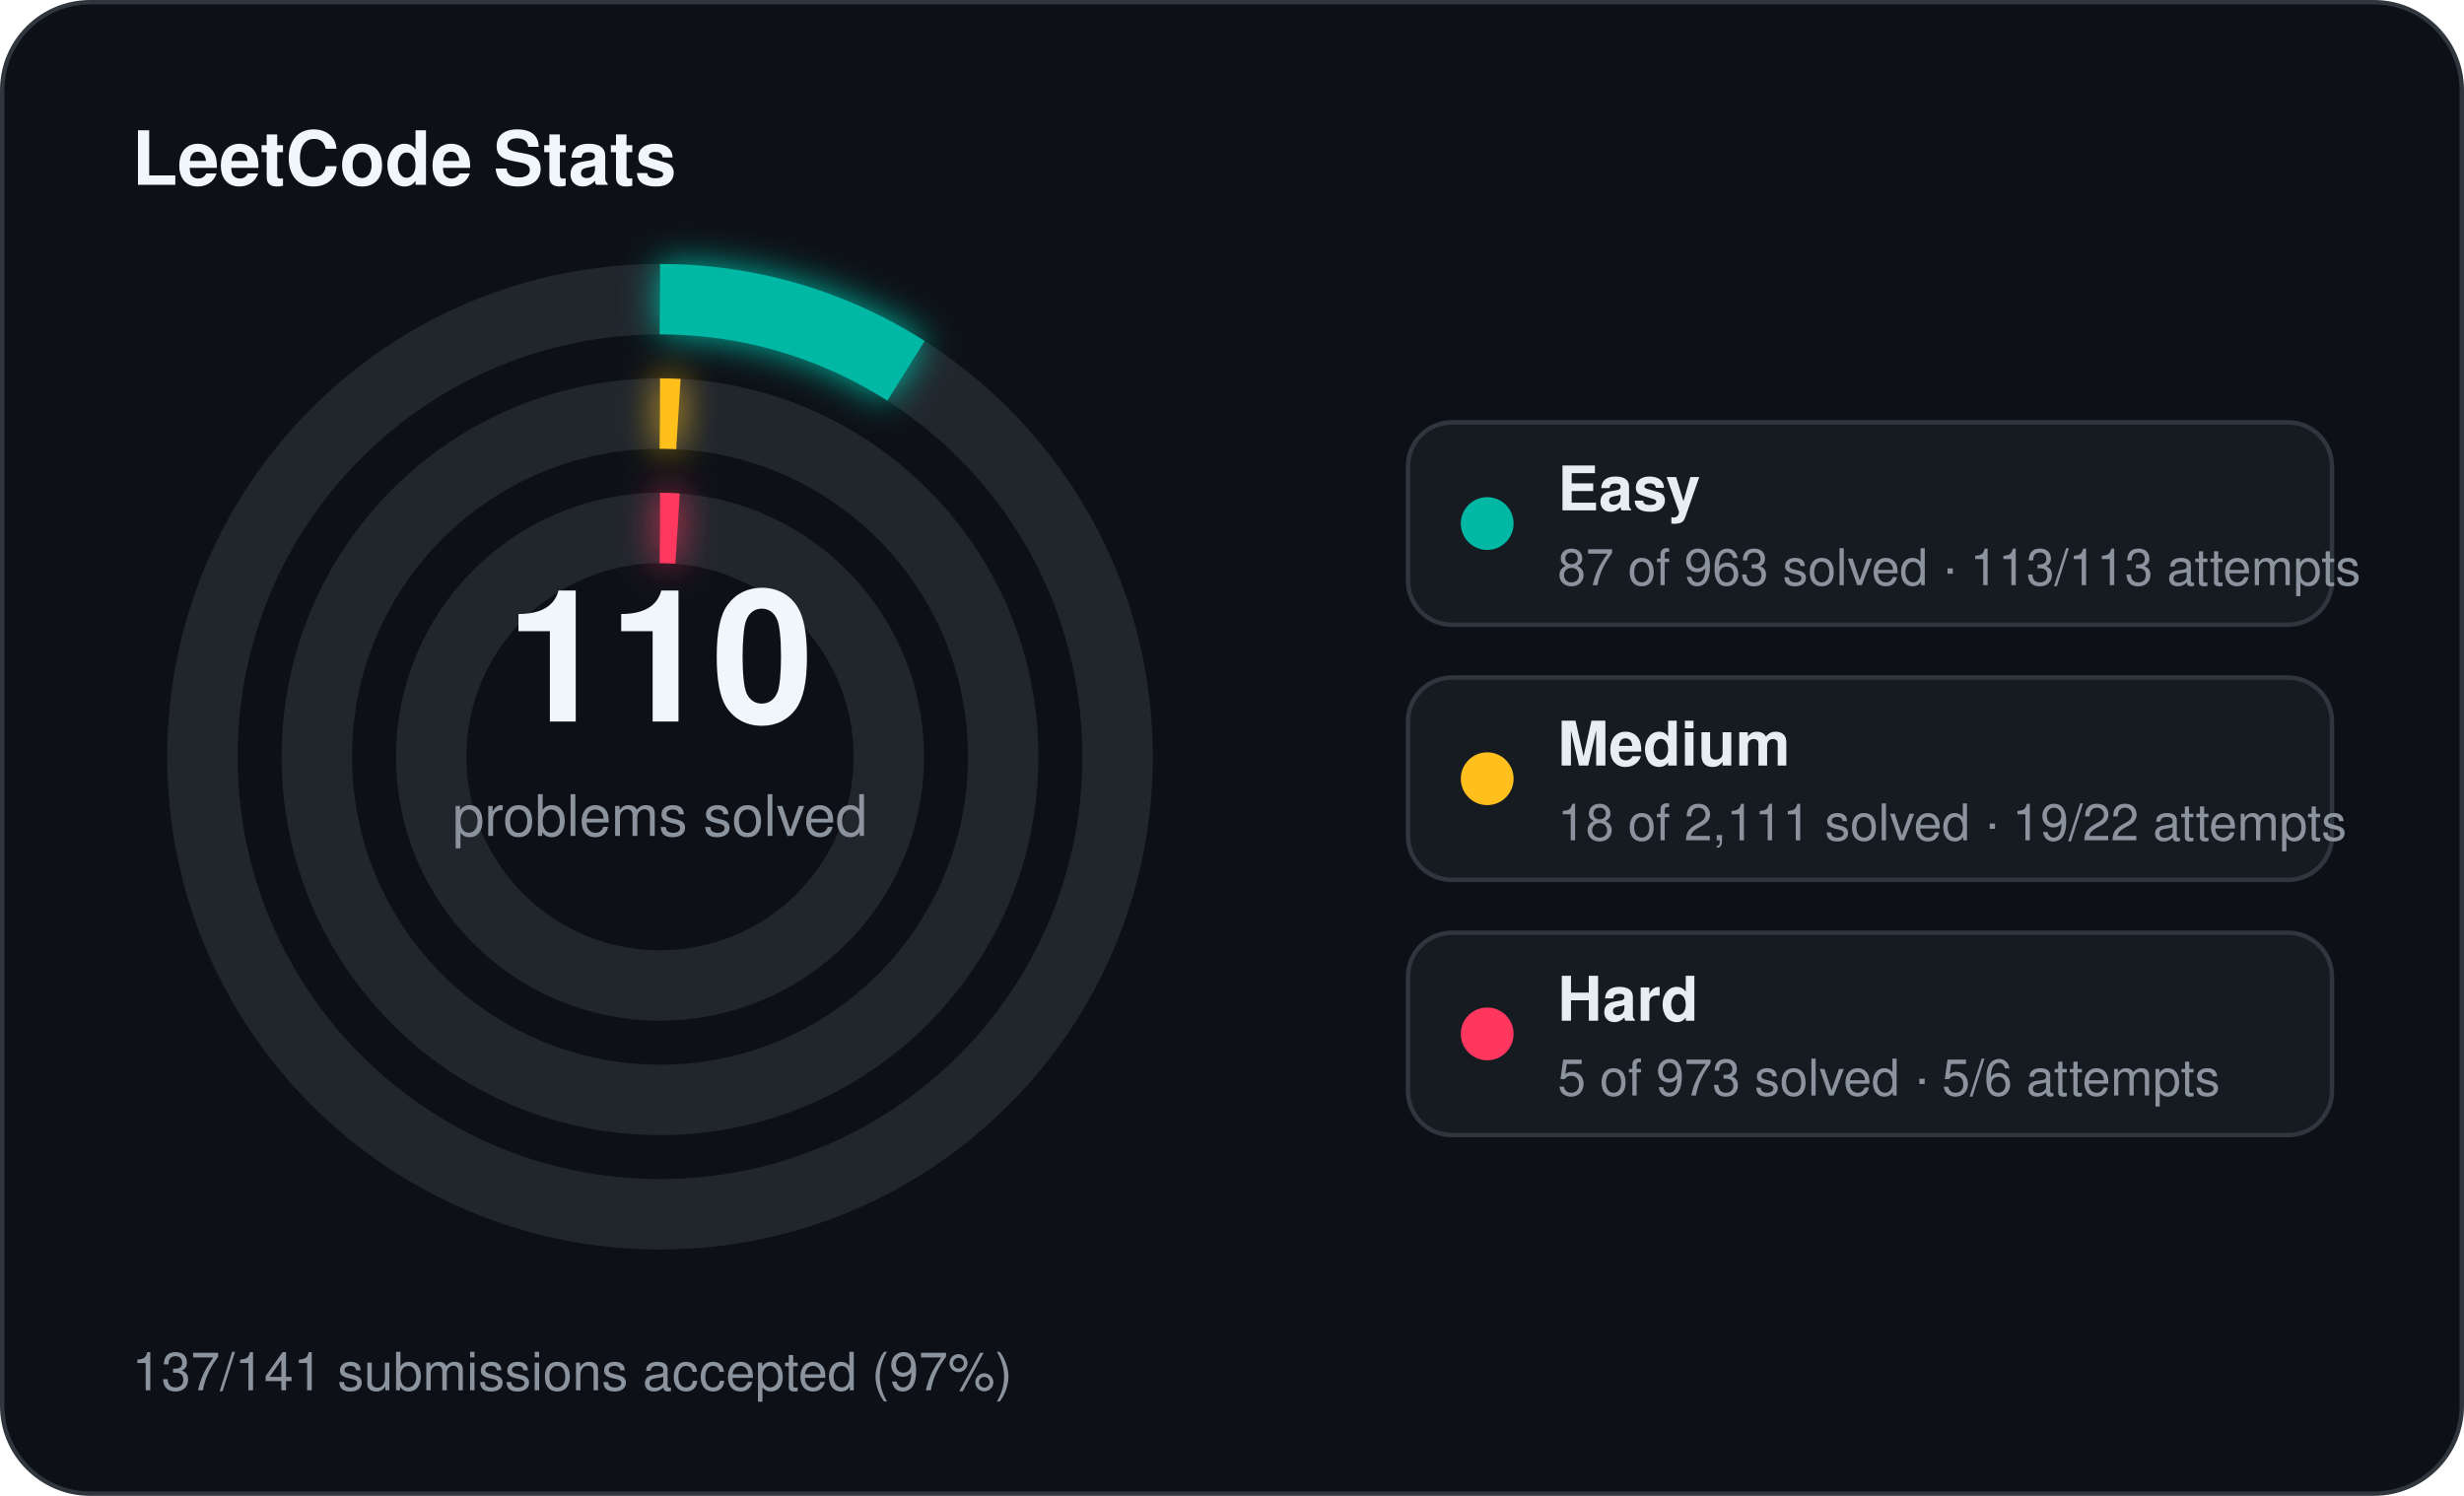
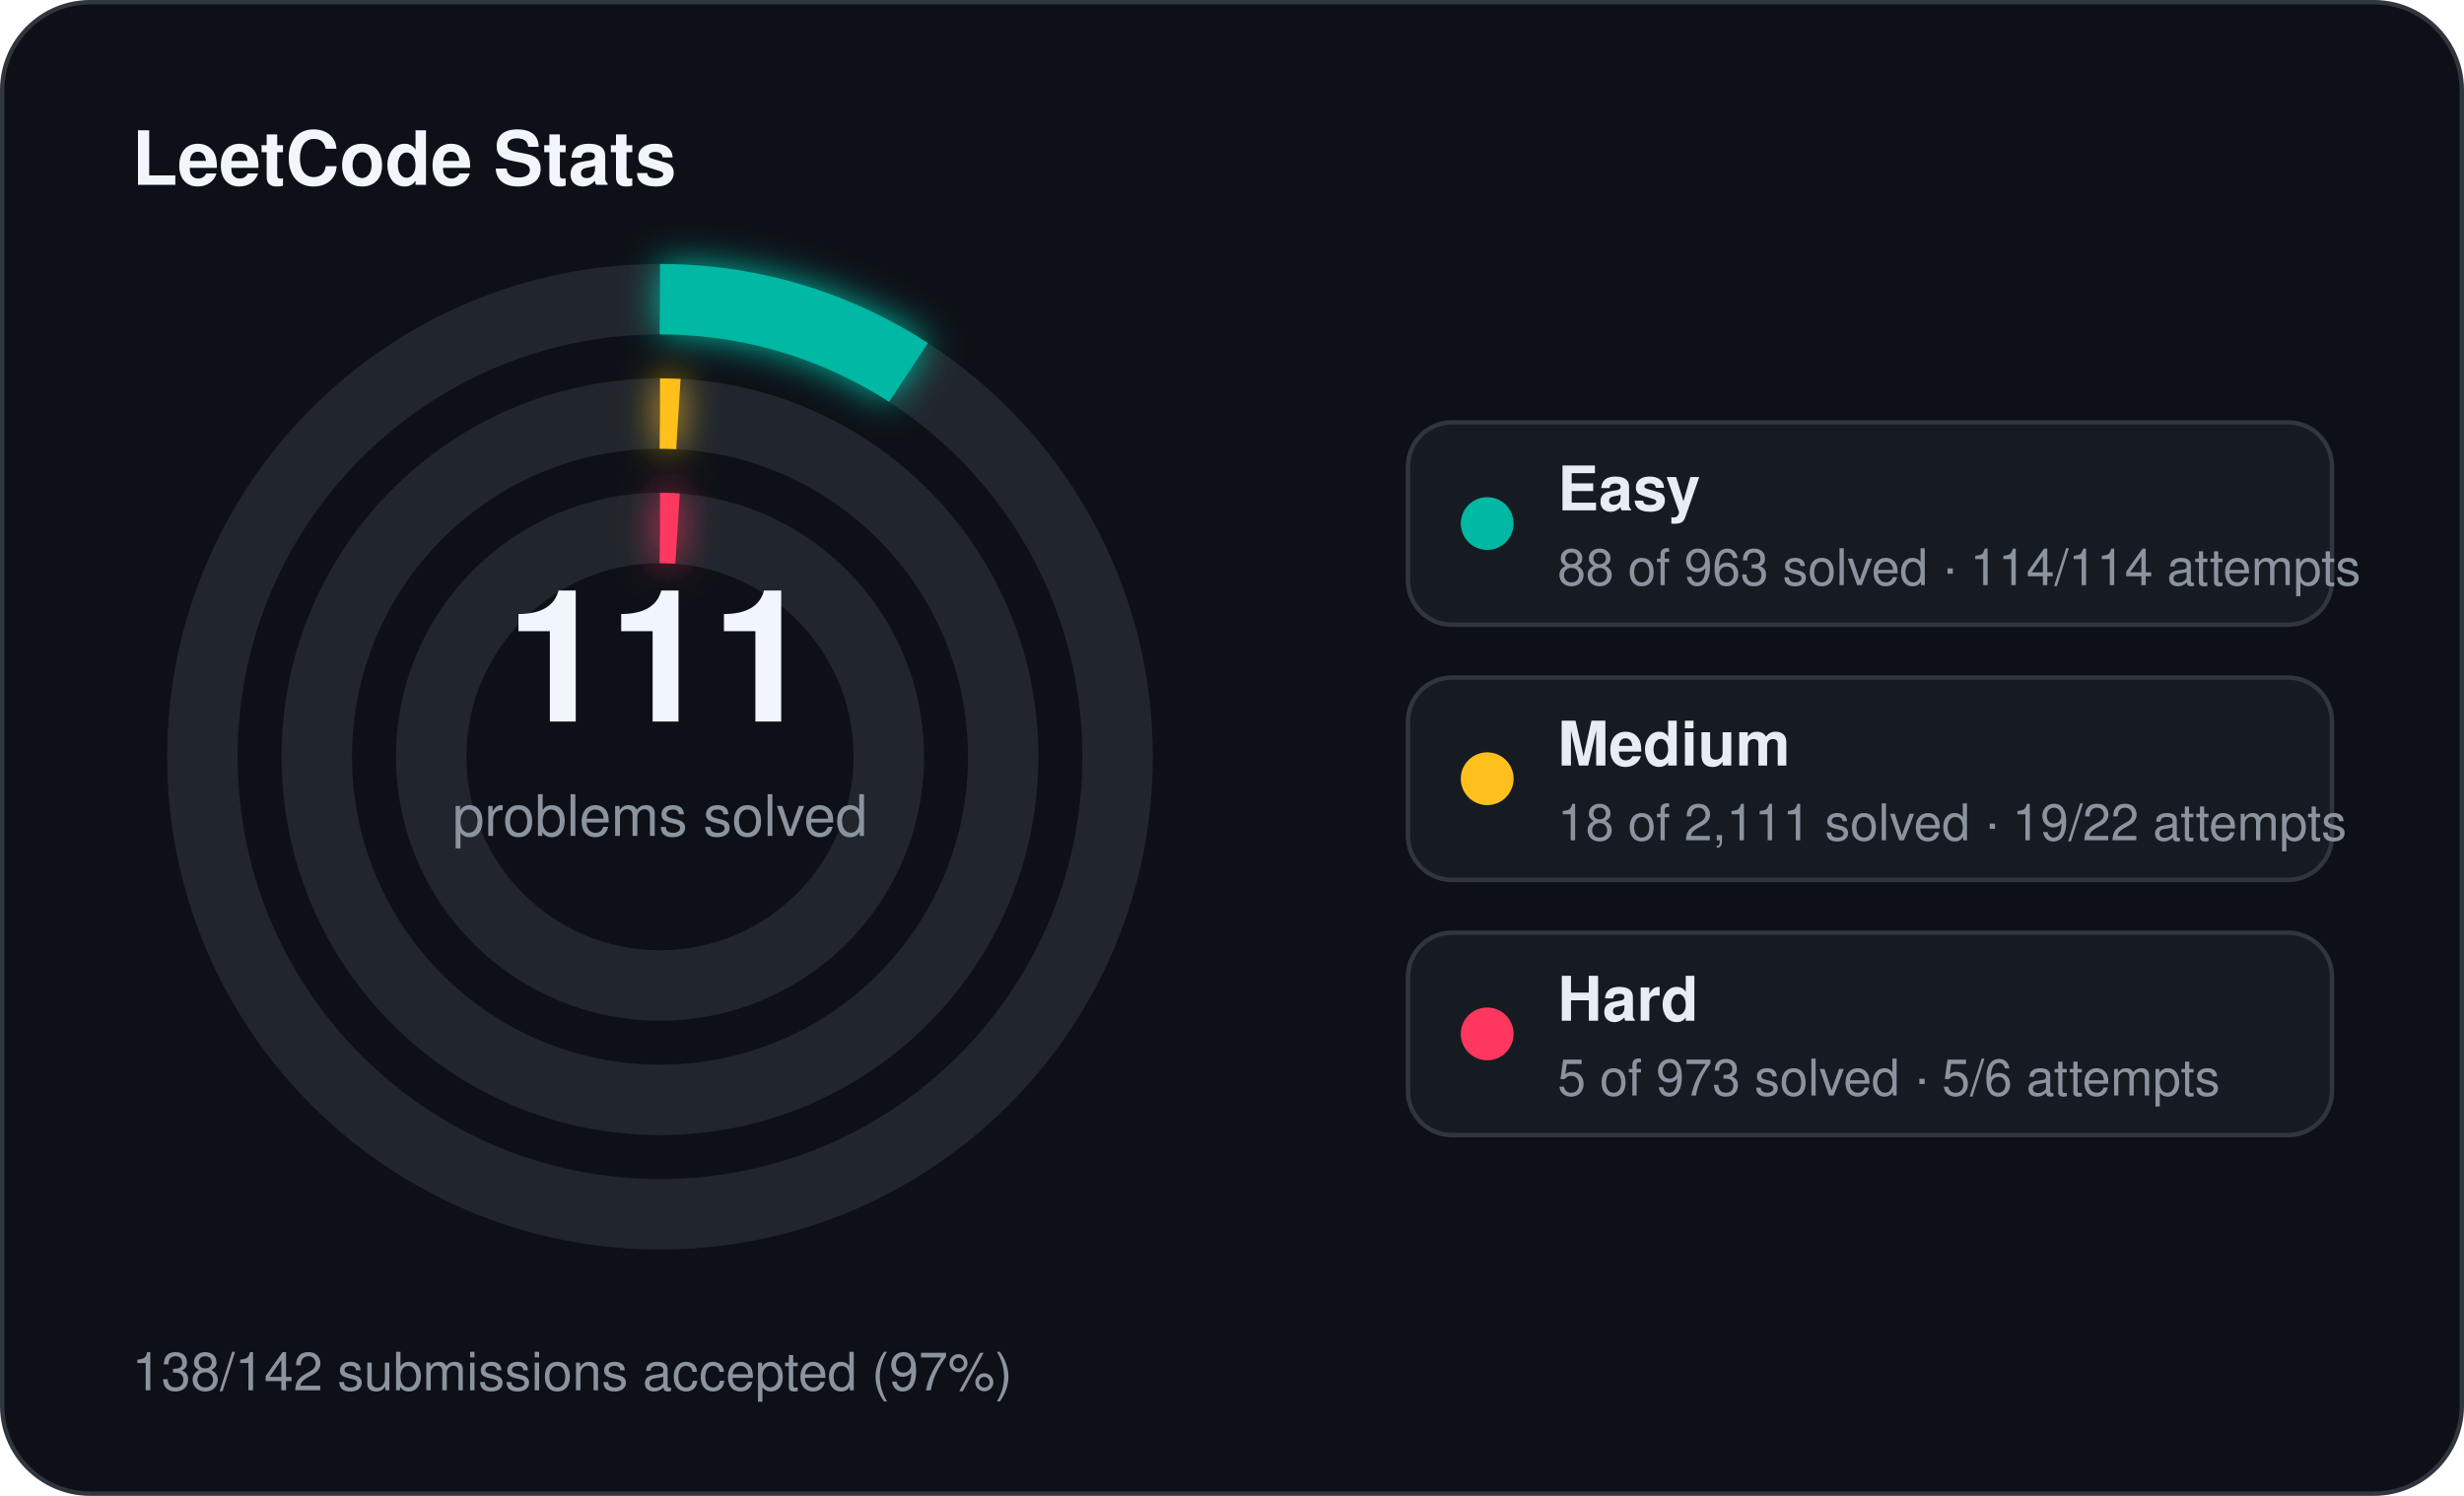
<svg xmlns="http://www.w3.org/2000/svg" width="560" height="340" viewBox="0 0 560 340">
  <defs>
    <filter id="stats-glow" x="-60%" y="-60%" width="220%" height="220%">
      <feGaussianBlur stdDeviation="4" result="blur" />
      <feMerge>
        <feMergeNode in="blur" />
        <feMergeNode in="SourceGraphic" />
      </feMerge>
    </filter>
  </defs>
  <rect x="0.5" y="0.5" width="559" height="339" rx="20" fill="#0d1117" stroke="#30363d" stroke-width="1" />
  <text x="30" y="42" fill="#f0f6fc" font-family="Segoe UI, Helvetica, Arial, sans-serif" font-size="17" font-weight="700">LeetCode Stats</text>
  <circle cx="150" cy="172" r="104" fill="none" stroke="#21262d" stroke-width="16" />
-   <circle cx="150" cy="172" r="104" fill="none" stroke="#00b8a3" stroke-width="16" stroke-linecap="butt" stroke-dasharray="59.03 653.45" transform="rotate(-90 150 172)" filter="url(#stats-glow)" />
+   <circle cx="150" cy="172" r="104" fill="none" stroke="#00b8a3" stroke-width="16" stroke-linecap="butt" stroke-dasharray="59.71 653.45" transform="rotate(-90 150 172)" filter="url(#stats-glow)" />
  <circle cx="150" cy="172" r="78" fill="none" stroke="#21262d" stroke-width="16" />
  <circle cx="150" cy="172" r="78" fill="none" stroke="#ffc01e" stroke-width="16" stroke-linecap="butt" stroke-dasharray="4.18 490.09" transform="rotate(-90 150 172)" filter="url(#stats-glow)" />
  <circle cx="150" cy="172" r="52" fill="none" stroke="#21262d" stroke-width="16" />
  <circle cx="150" cy="172" r="52" fill="none" stroke="#ff375f" stroke-width="16" stroke-linecap="butt" stroke-dasharray="4.00 326.73" transform="rotate(-90 150 172)" filter="url(#stats-glow)" />
-   <text x="150" y="164" text-anchor="middle" fill="#f0f6fc" font-family="Segoe UI, Helvetica, Arial, sans-serif" font-size="42" font-weight="700">110</text>
+   <text x="150" y="164" text-anchor="middle" fill="#f0f6fc" font-family="Segoe UI, Helvetica, Arial, sans-serif" font-size="42" font-weight="700">111</text>
  <text x="150" y="190" text-anchor="middle" fill="#8b949e" font-family="Segoe UI, Helvetica, Arial, sans-serif" font-size="13">problems solved</text>
  <rect x="320" y="96" width="210" height="46" rx="10" fill="#161b22" stroke="#30363d" stroke-width="1" />
  <circle cx="338" cy="119" r="6" fill="#00b8a3" />
  <text x="354" y="116" fill="#e6edf3" font-family="Segoe UI, Helvetica, Arial, sans-serif" font-size="14" font-weight="600">Easy</text>
-   <text x="354" y="133" fill="#8b949e" font-family="Segoe UI, Helvetica, Arial, sans-serif" font-size="11.5">87 of 963 solved · 113/113 attempts</text>
+   <text x="354" y="133" fill="#8b949e" font-family="Segoe UI, Helvetica, Arial, sans-serif" font-size="11.5">88 of 963 solved · 114/114 attempts</text>
  <rect x="320" y="154" width="210" height="46" rx="10" fill="#161b22" stroke="#30363d" stroke-width="1" />
  <circle cx="338" cy="177" r="6" fill="#ffc01e" />
  <text x="354" y="174" fill="#e6edf3" font-family="Segoe UI, Helvetica, Arial, sans-serif" font-size="14" font-weight="600">Medium</text>
  <text x="354" y="191" fill="#8b949e" font-family="Segoe UI, Helvetica, Arial, sans-serif" font-size="11.5">18 of 2,111 solved · 19/22 attempts</text>
  <rect x="320" y="212" width="210" height="46" rx="10" fill="#161b22" stroke="#30363d" stroke-width="1" />
  <circle cx="338" cy="235" r="6" fill="#ff375f" />
  <text x="354" y="232" fill="#e6edf3" font-family="Segoe UI, Helvetica, Arial, sans-serif" font-size="14" font-weight="600">Hard</text>
  <text x="354" y="249" fill="#8b949e" font-family="Segoe UI, Helvetica, Arial, sans-serif" font-size="11.5">5 of 973 solved · 5/6 attempts</text>
-   <text x="30" y="316" fill="#8b949e" font-family="Segoe UI, Helvetica, Arial, sans-serif" font-size="12">137/141 submissions accepted (97%)</text>
+   <text x="30" y="316" fill="#8b949e" font-family="Segoe UI, Helvetica, Arial, sans-serif" font-size="12">138/142 submissions accepted (97%)</text>
</svg>
